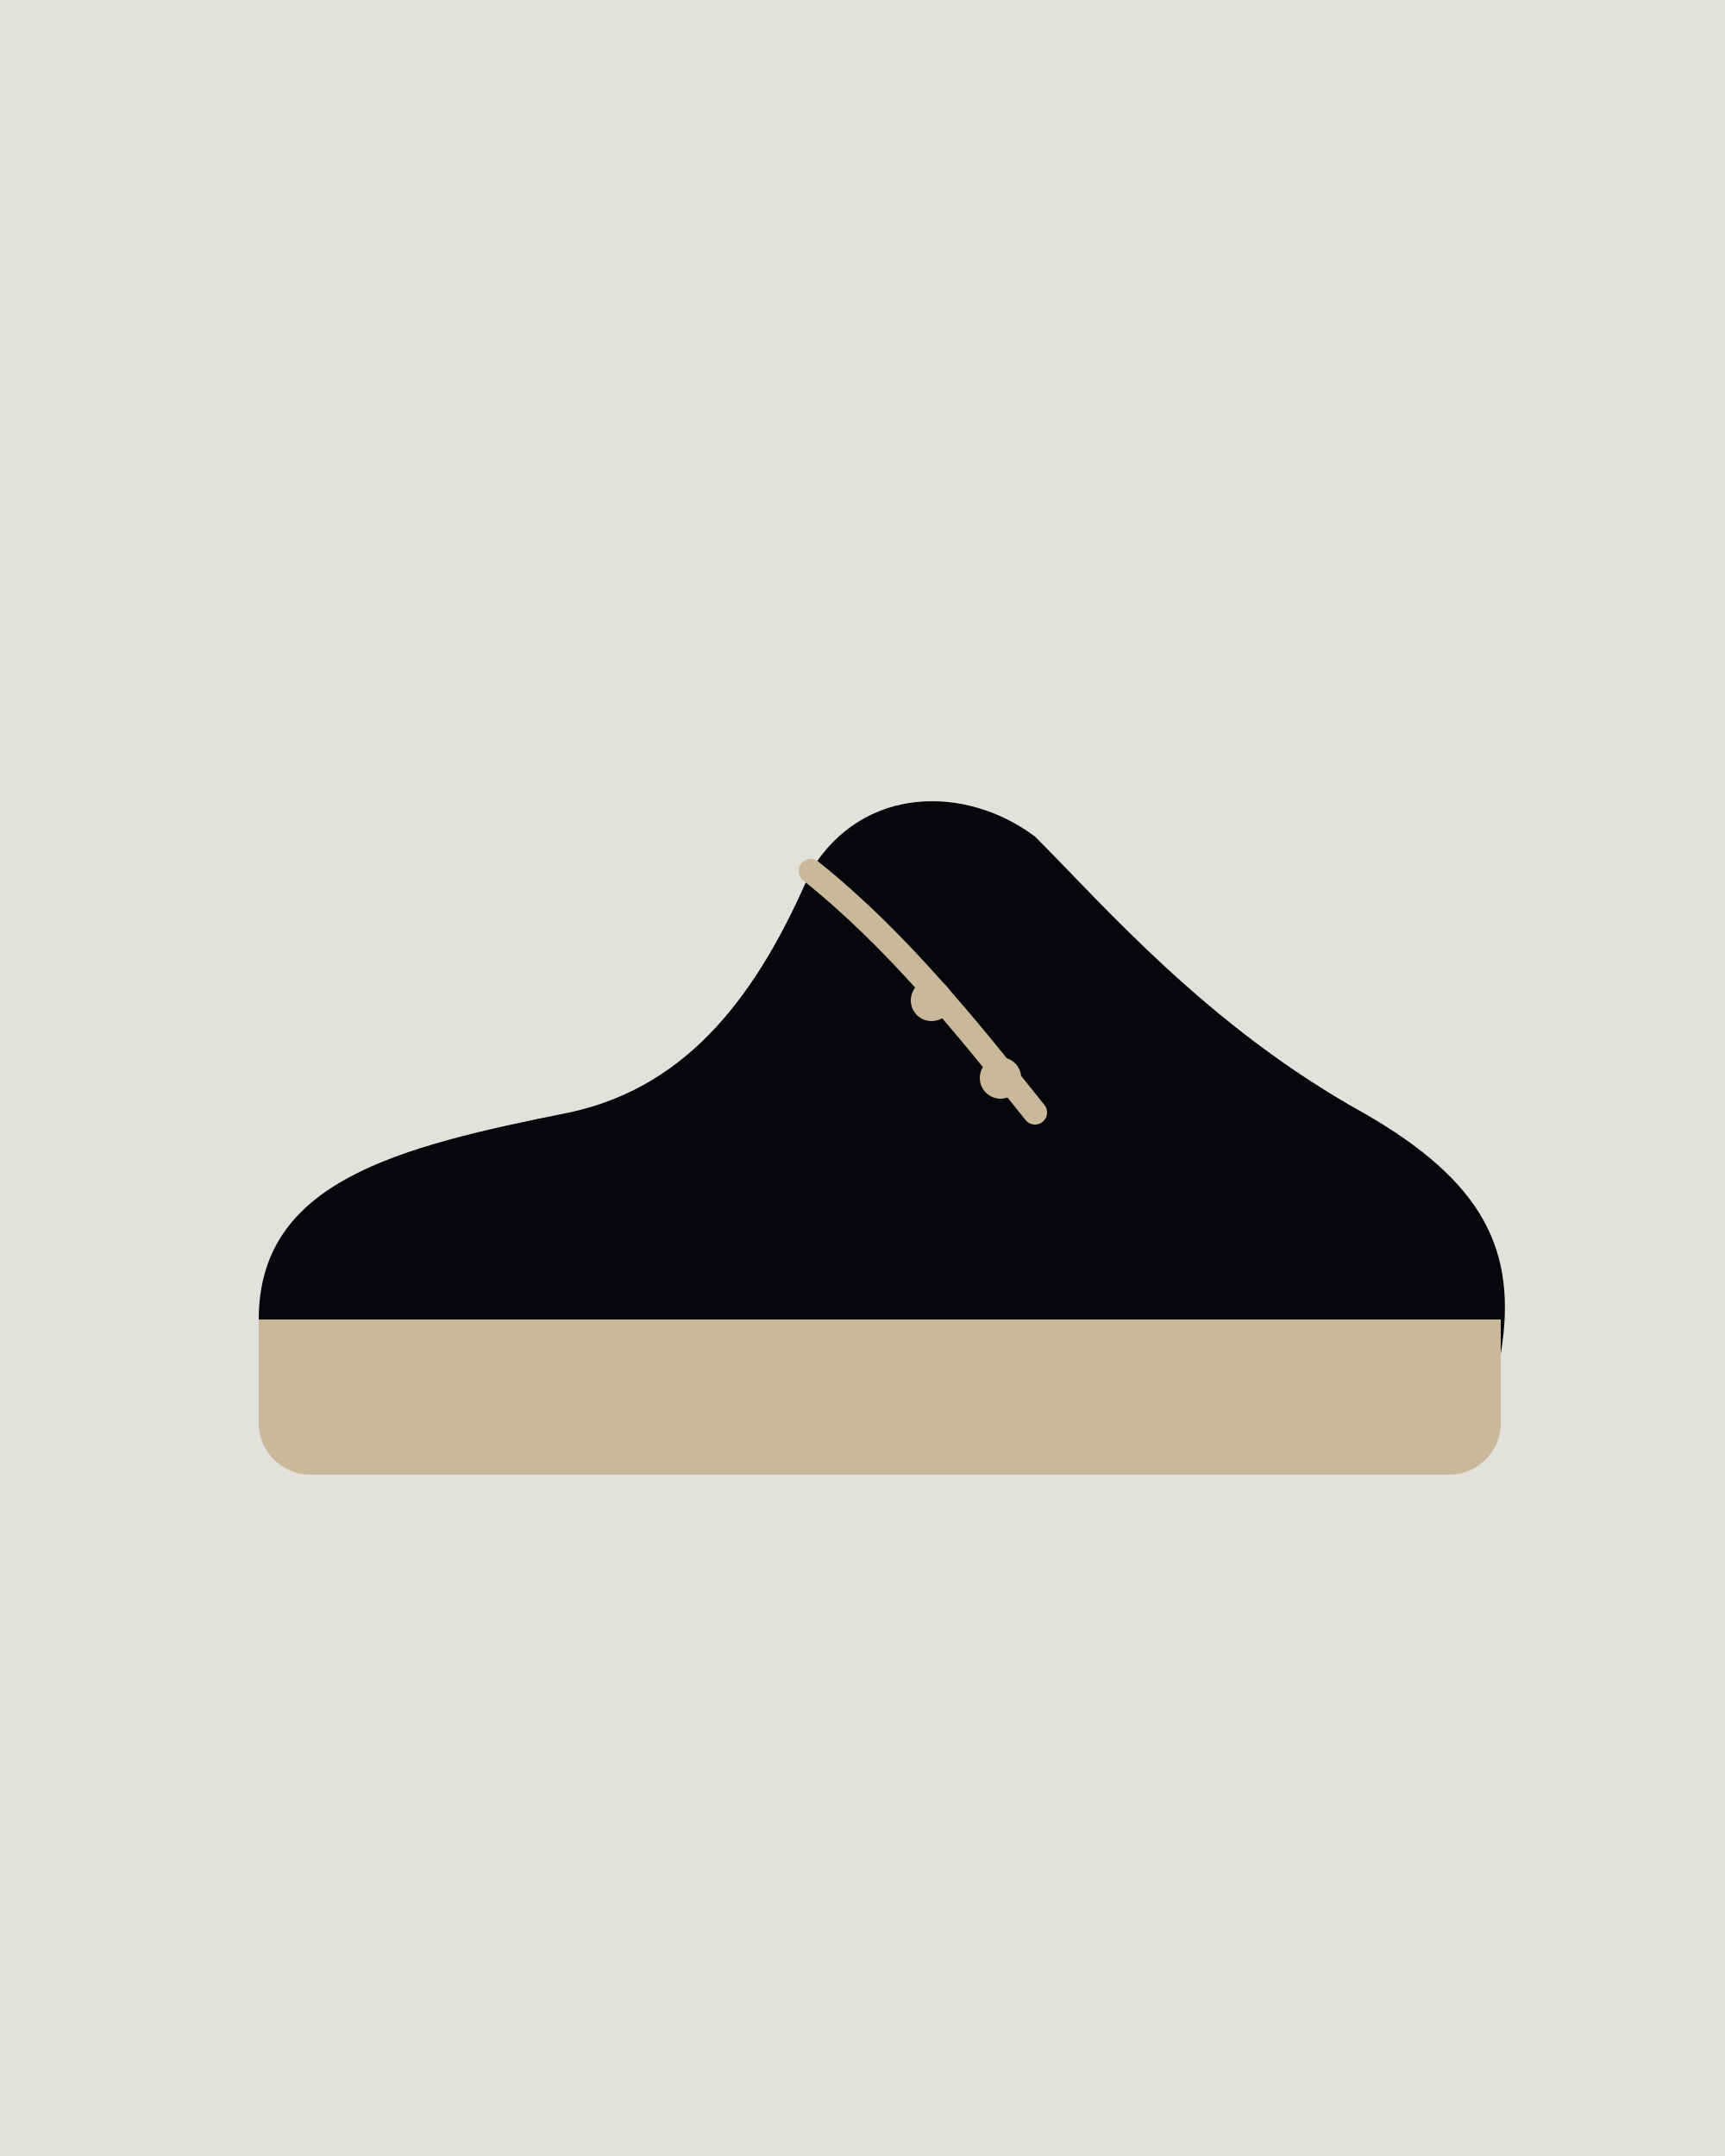
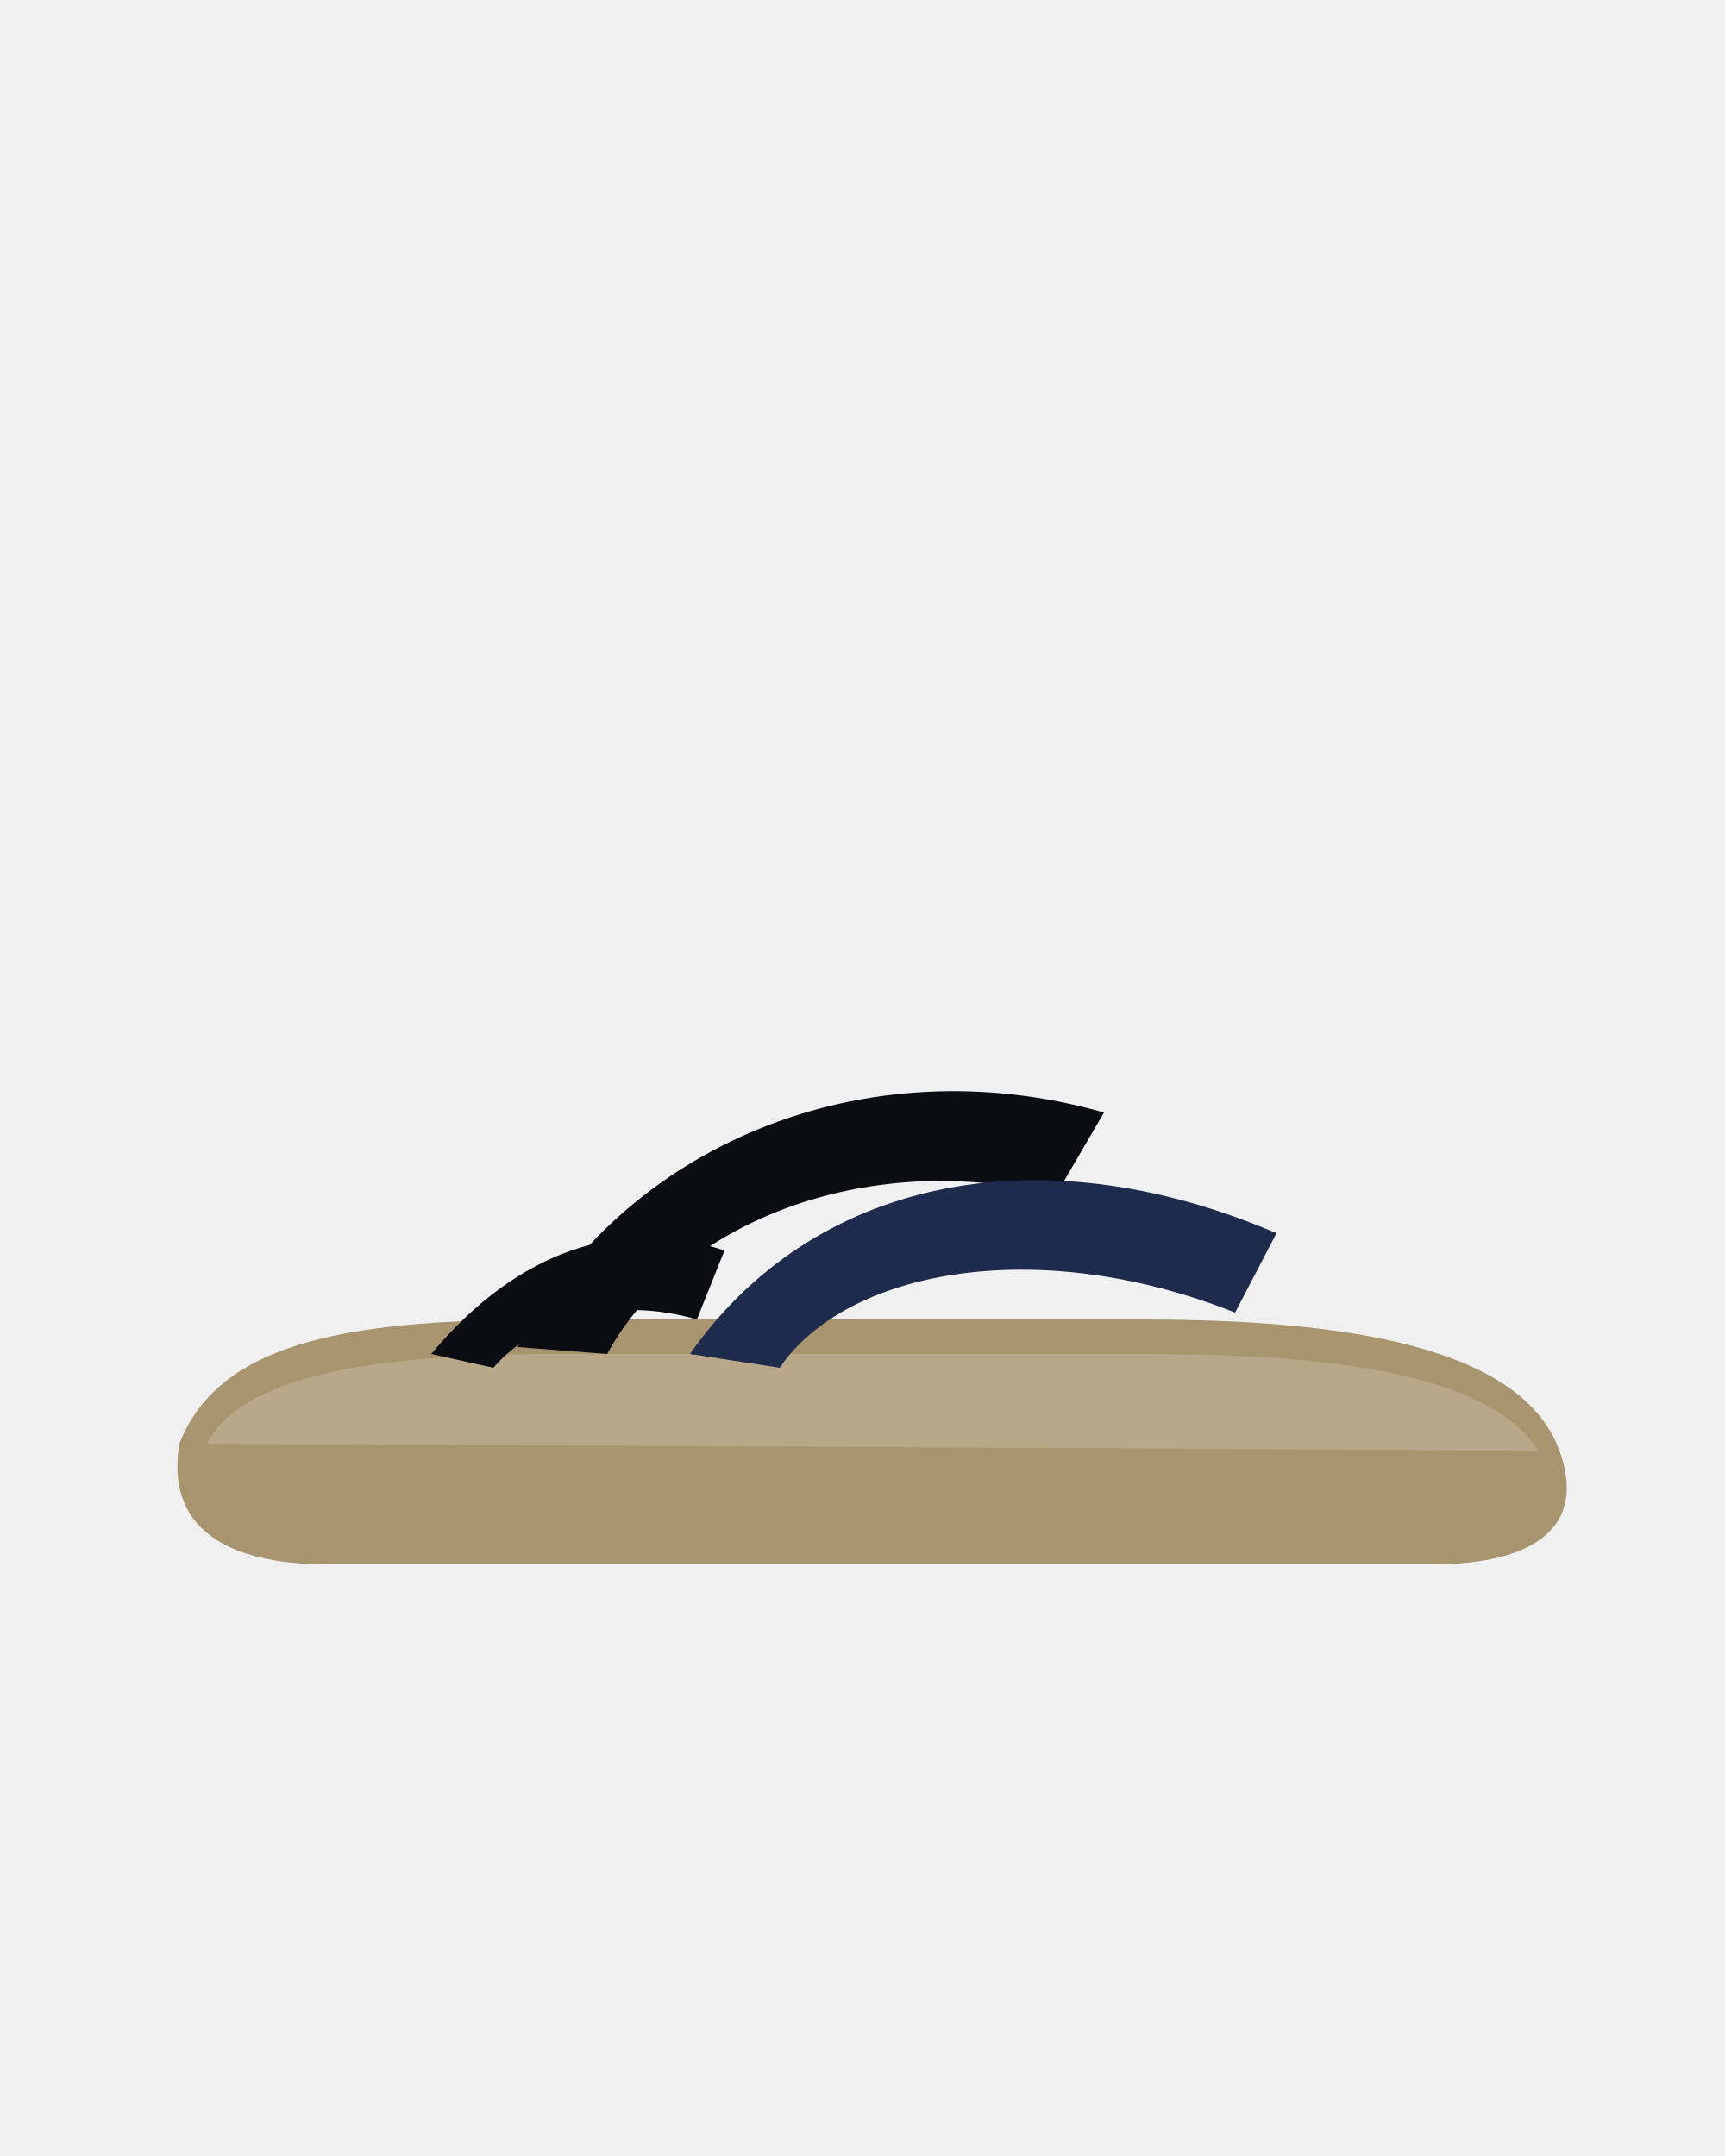
<svg xmlns="http://www.w3.org/2000/svg" viewBox="0 0 1200 1500" width="1200" height="1500">
-   <rect width="1200" height="1500" fill="#e3e1dc" />
  <g transform="translate(600 750) scale(1.2) translate(-500 -500)">
-     <path d="M150 640 C150 560 230 540 330 520 C400 505 440 450 470 380 C500 330 560 330 600 360 C640 400 700 470 790 520 C860 560 880 600 870 660 Z" fill="#05070a" />
-     <path d="M150 640 H870 V700 a30 30 0 0 1 -30 30 H180 a30 30 0 0 1 -30 -30 Z" fill="#c9b89a" />
-     <path d="M470 380 C520 420 560 470 600 520" stroke="#c9b89a" stroke-width="14" fill="none" stroke-linecap="round" />
-     <circle cx="540" cy="455" r="12" fill="#c9b89a" />
-     <circle cx="580" cy="500" r="12" fill="#c9b89a" />
+     <path d="M104 712 C96 760 130 782 190 782 H830 C890 782 920 760 904 716 C880 650 760 640 660 640 H320 C210 640 128 650 104 712 Z" fill="#a8956f" />
+     <path d="M120 712 C140 672 220 660 320 660 H660 C760 660 860 668 892 716 Z" fill="#ffffff" opacity="0.18" />
+     <path d="M300 656 C360 540 500 480 640 520 L612 568 C500 540 392 586 352 660 Z" fill="#0b0d12" />
+     <path d="M400 660 C470 560 600 530 740 590 L716 636 C600 590 490 612 452 668 Z" fill="#1f2b4d" />
+     <path d="M250 660 C300 600 360 580 420 600 L404 640 C356 626 310 640 286 668 Z" fill="#0b0d12" />
  </g>
</svg>
